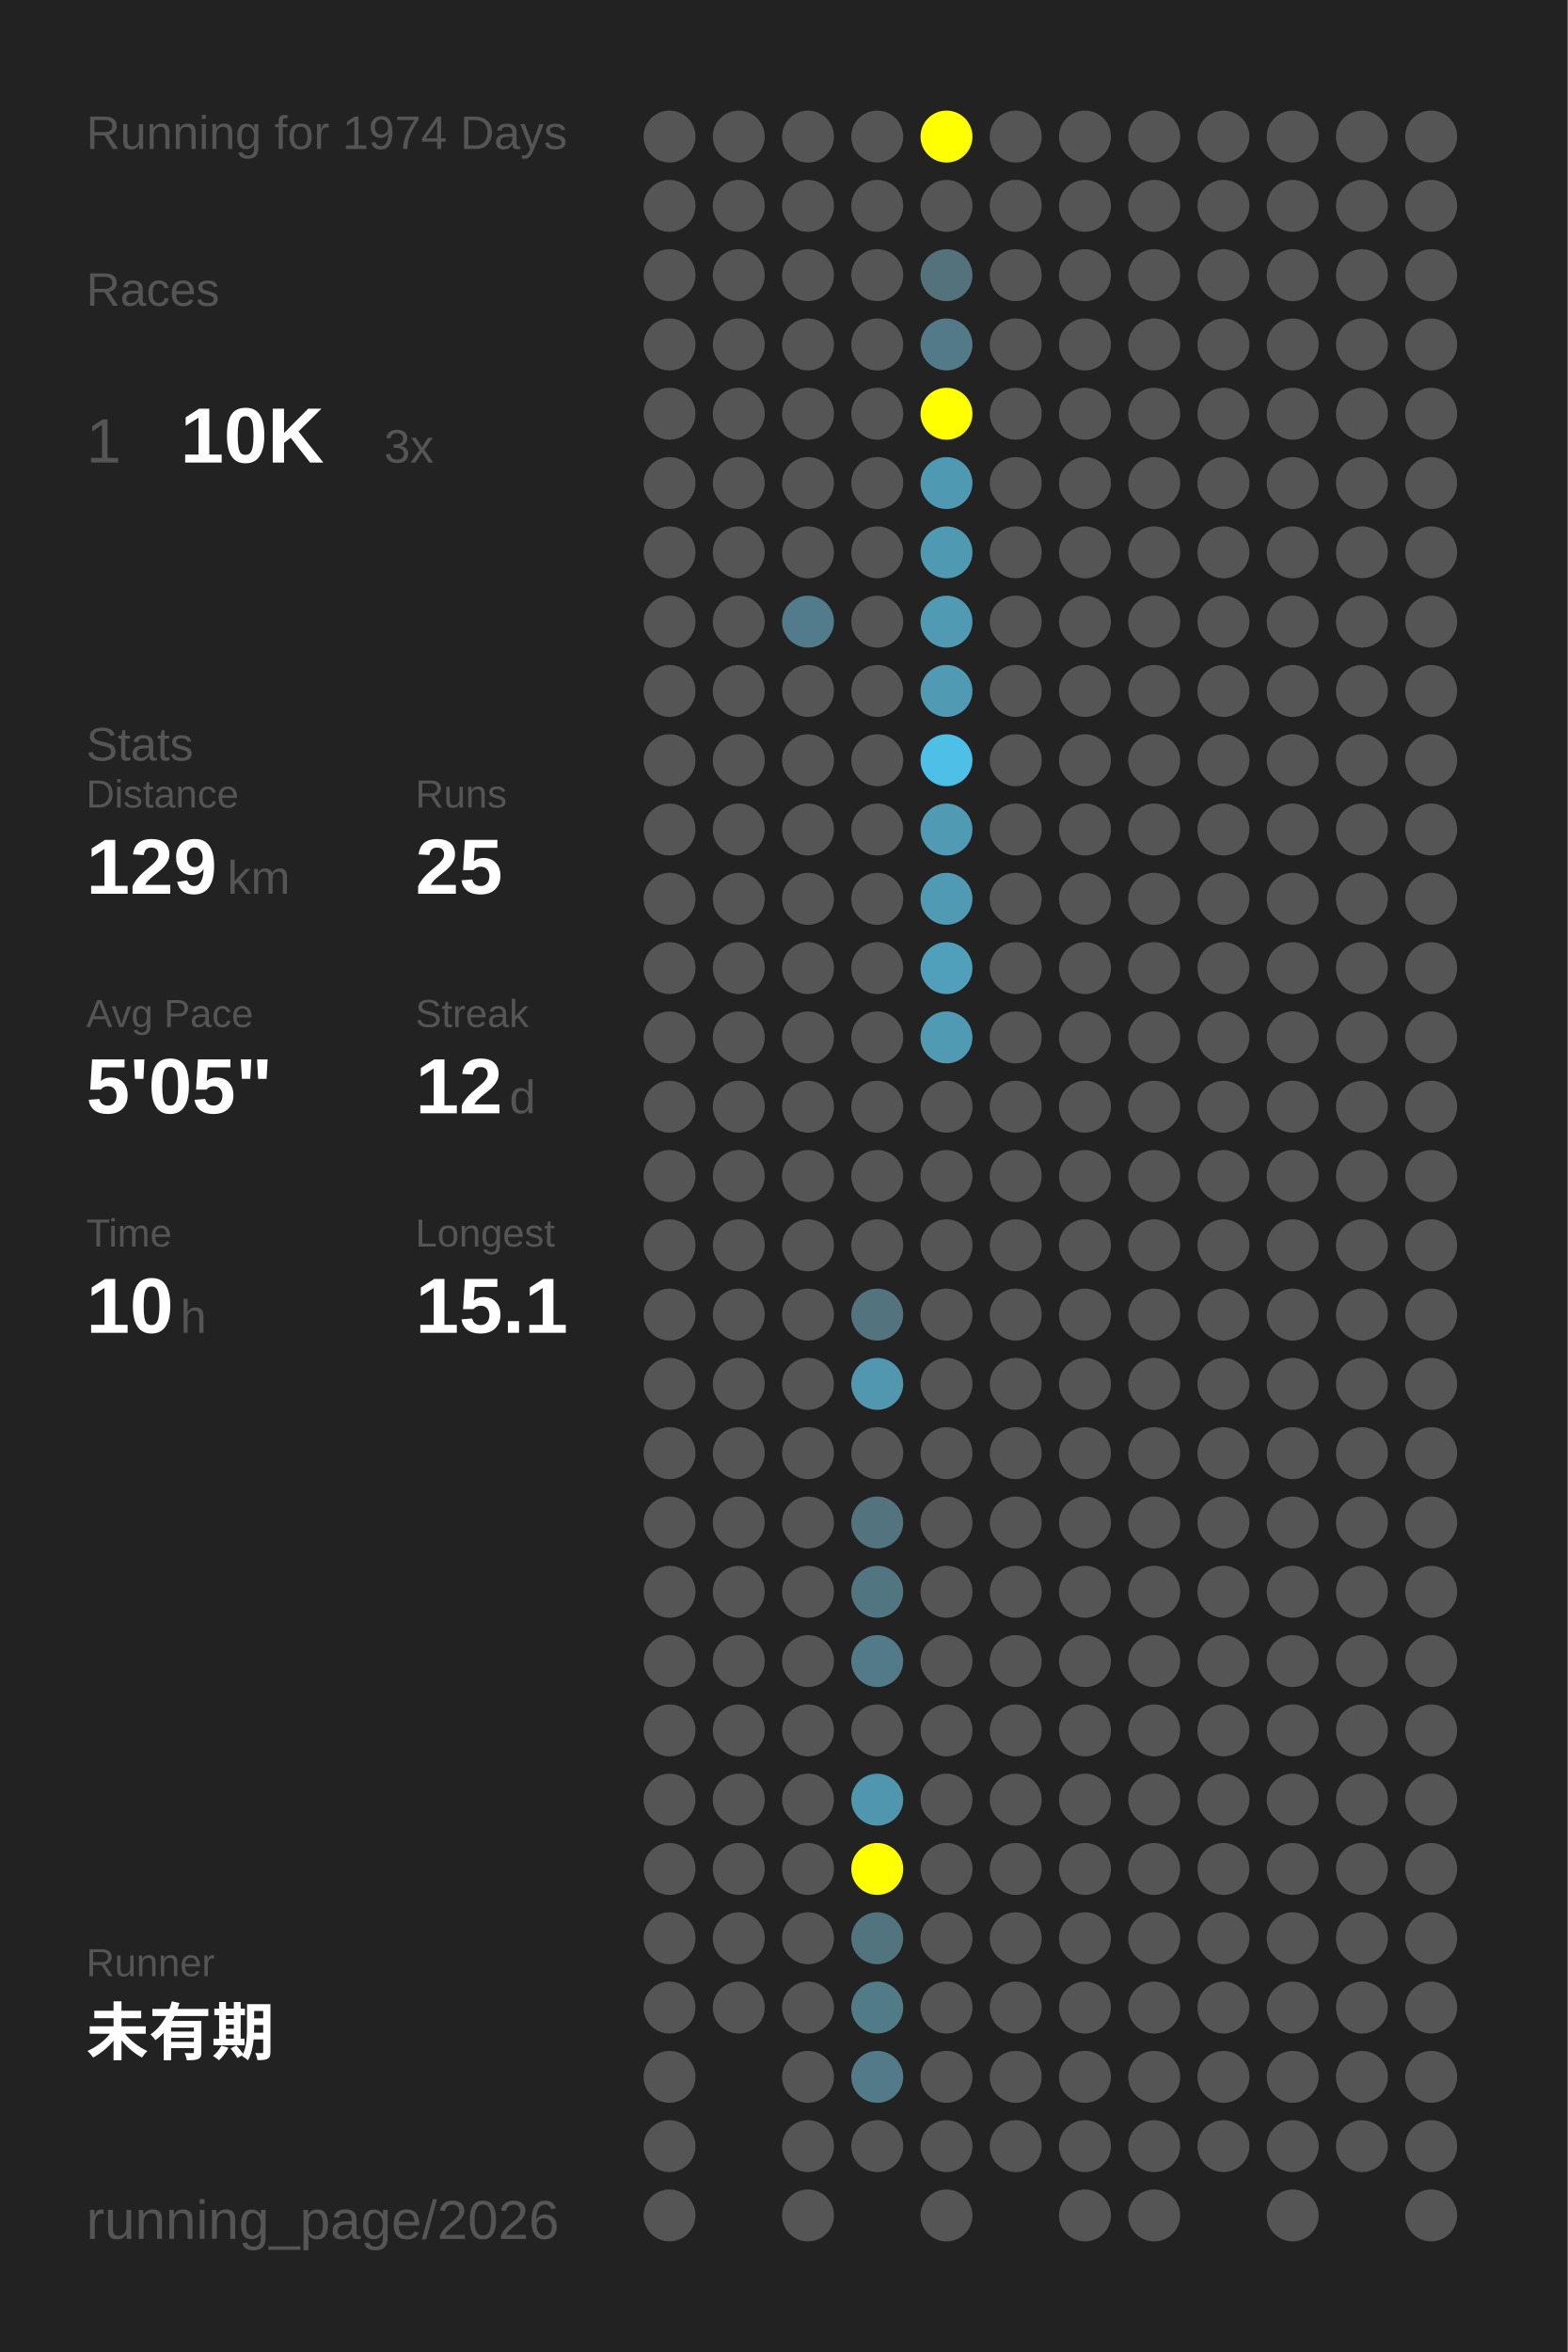
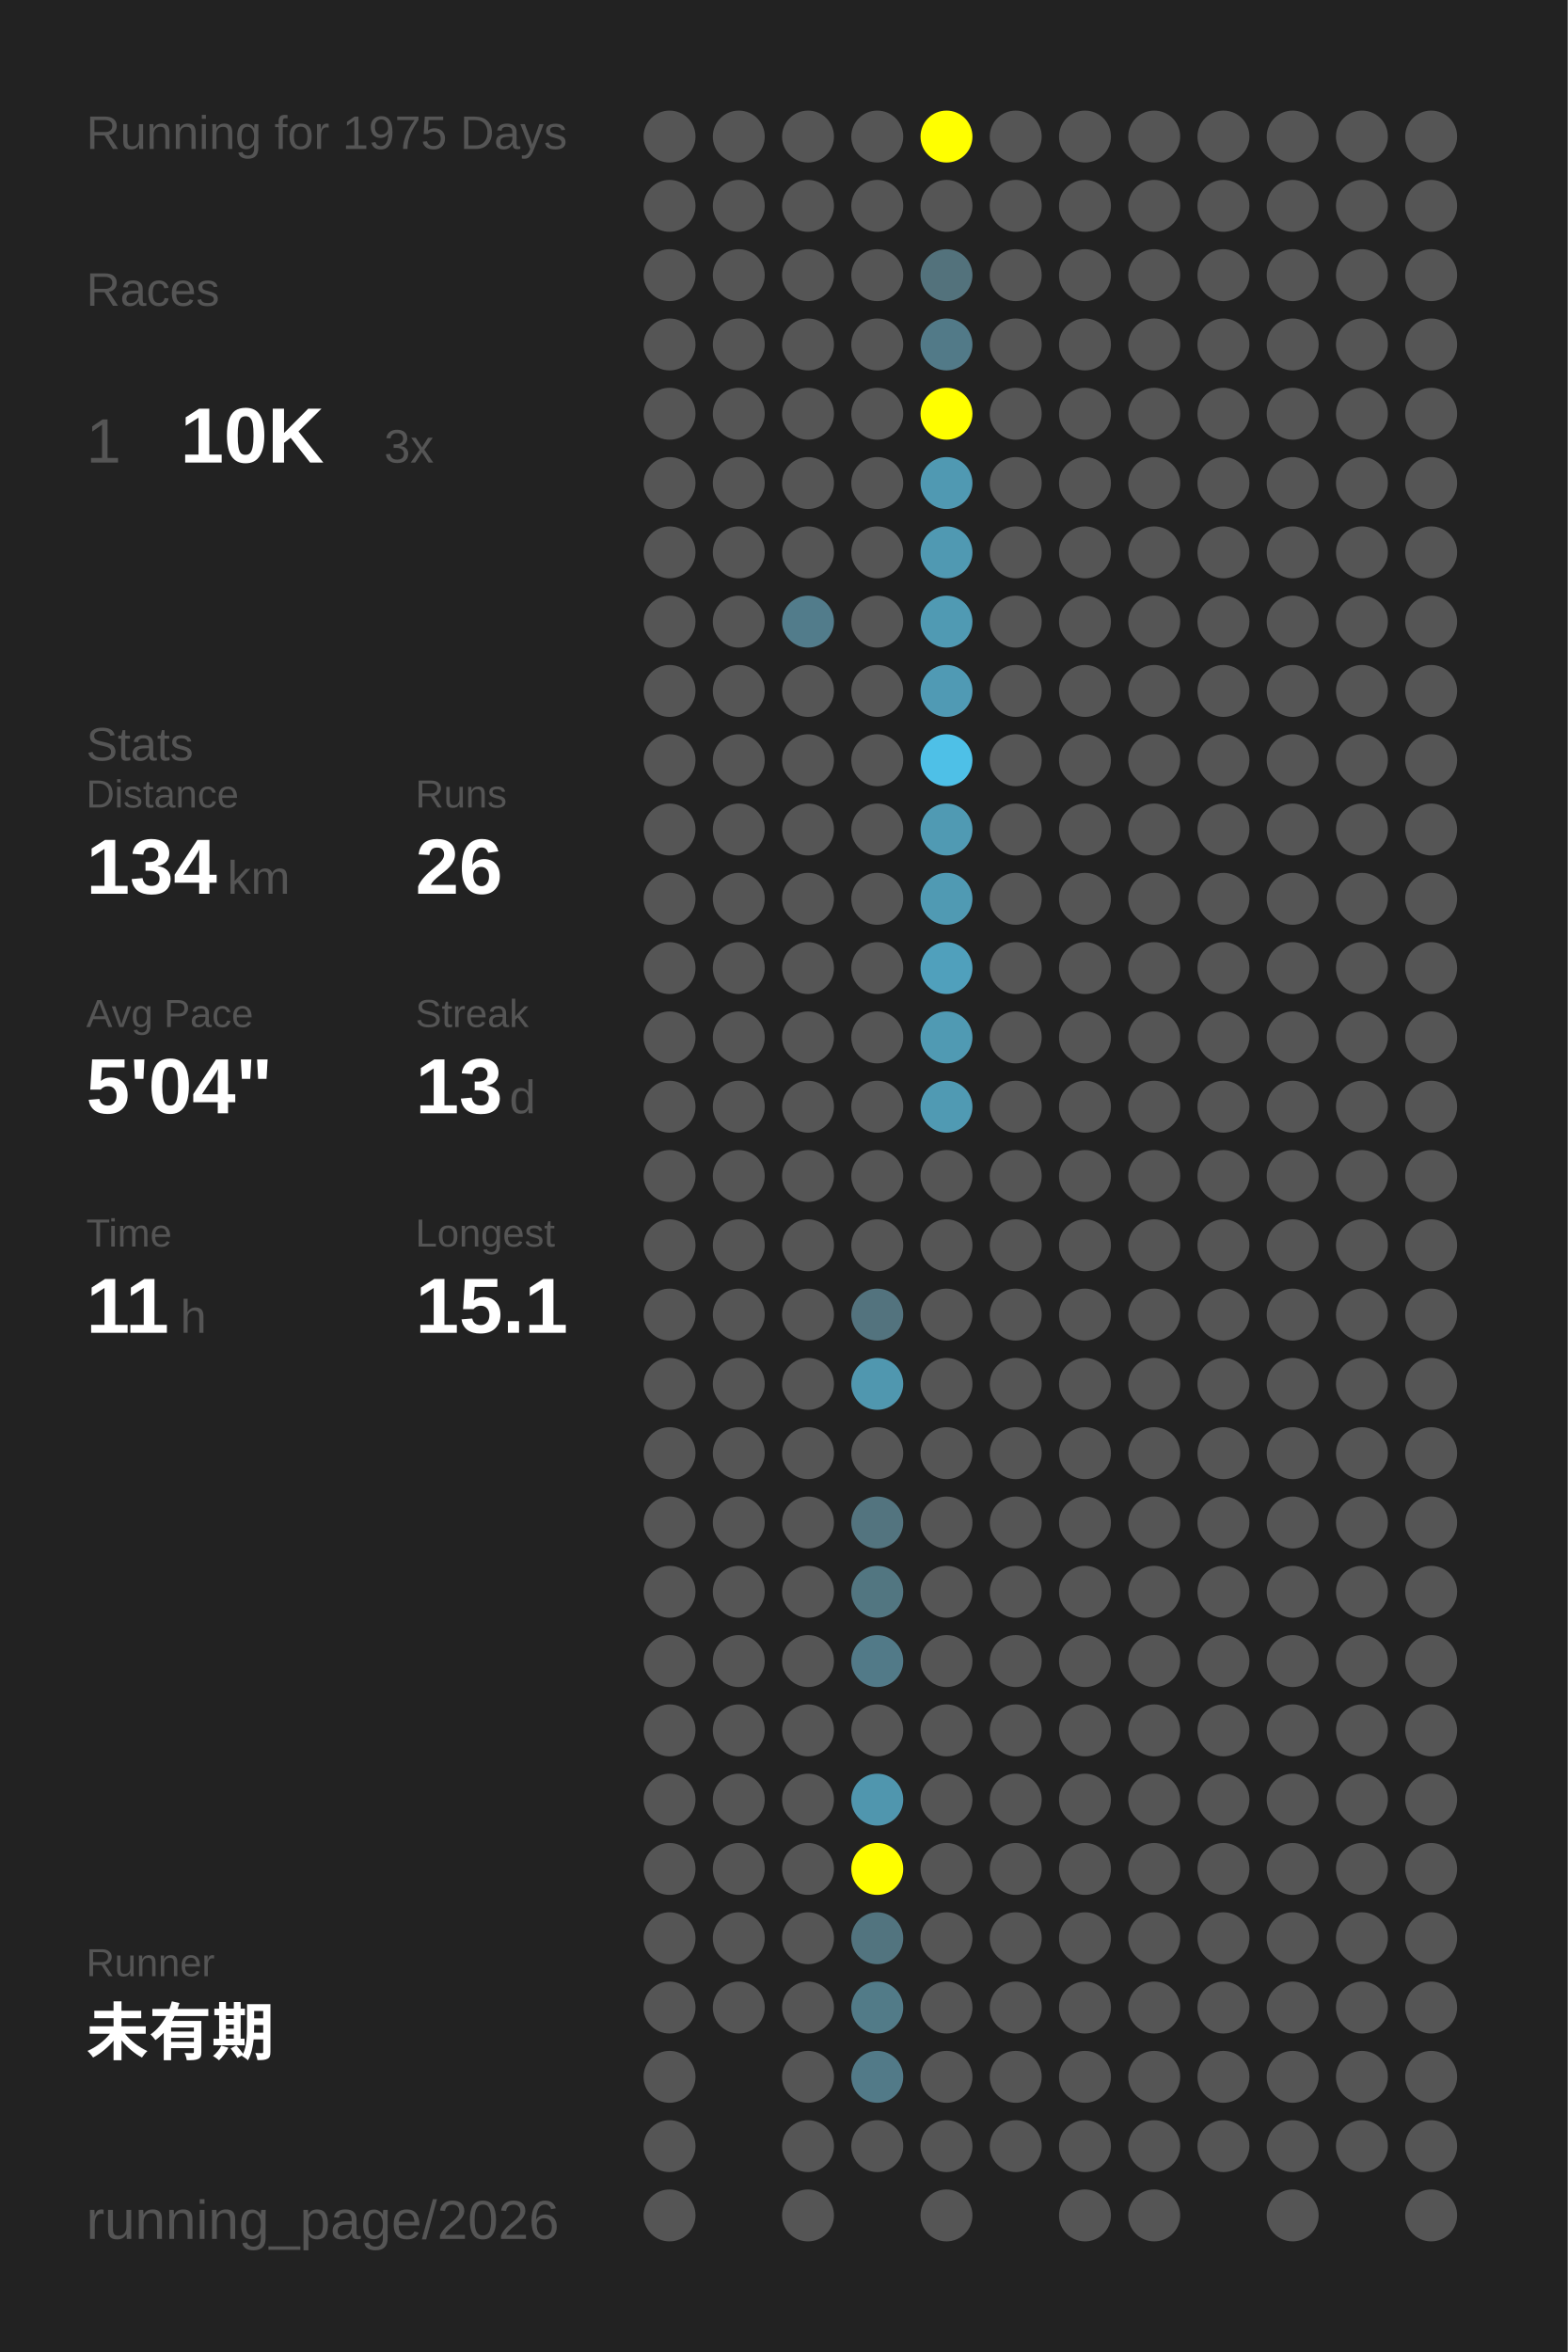
<svg xmlns="http://www.w3.org/2000/svg" baseProfile="full" height="300mm" version="1.1" viewBox="0,0,200,300" width="200mm">
  <defs />
  <rect fill="#222222" height="300" width="200" x="0" y="0" />
-   <text fill="#555555" style="font-size:6px; font-family:Arial;" x="11" y="19">Running for 1974 Days</text>
+   <text fill="#555555" style="font-size:6px; font-family:Arial;" x="11" y="19">Running for 1975 Days</text>
  <text fill="#555555" style="font-size:6px; font-family:Arial;" x="11" y="39">Races</text>
  <text fill="#555555" style="font-size:8px; font-family:Arial;" x="11" y="59">1</text>
  <text fill="#FFFFFF" style="font-size:10px; font-family:Arial; font-weight:bold;" x="23" y="59">10K</text>
  <text fill="#555555" style="font-size:6px; font-family:Arial;" x="49" y="59">3x</text>
  <text fill="#555555" style="font-size:6px; font-family:Arial;" x="11" y="97">Stats</text>
  <text fill="#555555" style="font-size:5px; font-family:Arial;" x="11" y="103">Distance</text>
-   <text fill="#FFFFFF" style="font-size:10px; font-family:Arial; font-weight:bold;" x="11" y="114">129</text>
+   <text fill="#FFFFFF" style="font-size:10px; font-family:Arial; font-weight:bold;" x="11" y="114">134</text>
  <text fill="#555555" style="font-size:6px; font-family:Arial;" x="29" y="114">km</text>
  <text fill="#555555" style="font-size:5px; font-family:Arial;" x="53" y="103">Runs</text>
-   <text fill="#FFFFFF" style="font-size:10px; font-family:Arial; font-weight:bold;" x="53" y="114">25</text>
+   <text fill="#FFFFFF" style="font-size:10px; font-family:Arial; font-weight:bold;" x="53" y="114">26</text>
  <text fill="#555555" style="font-size:5px; font-family:Arial;" x="11" y="131">Avg Pace</text>
-   <text fill="#FFFFFF" style="font-size:10px; font-family:Arial; font-weight:bold;" x="11" y="142">5'05"</text>
+   <text fill="#FFFFFF" style="font-size:10px; font-family:Arial; font-weight:bold;" x="11" y="142">5'04"</text>
  <text fill="#555555" style="font-size:5px; font-family:Arial;" x="53" y="131">Streak</text>
-   <text fill="#FFFFFF" style="font-size:10px; font-family:Arial; font-weight:bold;" x="53" y="142">12</text>
+   <text fill="#FFFFFF" style="font-size:10px; font-family:Arial; font-weight:bold;" x="53" y="142">13</text>
  <text fill="#555555" style="font-size:6px; font-family:Arial;" x="65" y="142">d</text>
  <text fill="#555555" style="font-size:5px; font-family:Arial;" x="11" y="159">Time</text>
-   <text fill="#FFFFFF" style="font-size:10px; font-family:Arial; font-weight:bold;" x="11" y="170">10</text>
+   <text fill="#FFFFFF" style="font-size:10px; font-family:Arial; font-weight:bold;" x="11" y="170">11</text>
  <text fill="#555555" style="font-size:6px; font-family:Arial;" x="23" y="170">h</text>
  <text fill="#555555" style="font-size:5px; font-family:Arial;" x="53" y="159">Longest</text>
  <text fill="#FFFFFF" style="font-size:10px; font-family:Arial; font-weight:bold;" x="53" y="170">15.1</text>
  <text fill="#555555" style="font-size:5px; font-family:Arial;" x="11" y="252.065">Runner</text>
  <text fill="#FFFFFF" style="font-size:8px; font-family:Arial; font-weight:bold;" x="11" y="262.065">未有期</text>
  <text fill="#555555" style="font-size:7px; font-family:Arial;" x="11" y="285.581">running_page/2026</text>
  <circle cx="85.417" cy="17.419" fill="#555555" r="3.312" />
  <circle cx="85.417" cy="26.258" fill="#555555" r="3.312" />
  <circle cx="85.417" cy="35.097" fill="#555555" r="3.312" />
  <circle cx="85.417" cy="43.935" fill="#555555" r="3.312" />
  <circle cx="85.417" cy="52.774" fill="#555555" r="3.312" />
  <circle cx="85.417" cy="61.613" fill="#555555" r="3.312" />
  <circle cx="85.417" cy="70.452" fill="#555555" r="3.312" />
  <circle cx="85.417" cy="79.29" fill="#555555" r="3.312" />
  <circle cx="85.417" cy="88.129" fill="#555555" r="3.312" />
  <circle cx="85.417" cy="96.968" fill="#555555" r="3.312" />
  <circle cx="85.417" cy="105.806" fill="#555555" r="3.312" />
  <circle cx="85.417" cy="114.645" fill="#555555" r="3.312" />
  <circle cx="85.417" cy="123.484" fill="#555555" r="3.312" />
  <circle cx="85.417" cy="132.323" fill="#555555" r="3.312" />
  <circle cx="85.417" cy="141.161" fill="#555555" r="3.312" />
  <circle cx="85.417" cy="150" fill="#555555" r="3.312" />
  <circle cx="85.417" cy="158.839" fill="#555555" r="3.312" />
  <circle cx="85.417" cy="167.677" fill="#555555" r="3.312" />
  <circle cx="85.417" cy="176.516" fill="#555555" r="3.312" />
  <circle cx="85.417" cy="185.355" fill="#555555" r="3.312" />
  <circle cx="85.417" cy="194.194" fill="#555555" r="3.312" />
  <circle cx="85.417" cy="203.032" fill="#555555" r="3.312" />
  <circle cx="85.417" cy="211.871" fill="#555555" r="3.312" />
  <circle cx="85.417" cy="220.71" fill="#555555" r="3.312" />
  <circle cx="85.417" cy="229.548" fill="#555555" r="3.312" />
  <circle cx="85.417" cy="238.387" fill="#555555" r="3.312" />
  <circle cx="85.417" cy="247.226" fill="#555555" r="3.312" />
  <circle cx="85.417" cy="256.065" fill="#555555" r="3.312" />
  <circle cx="85.417" cy="264.903" fill="#555555" r="3.312" />
  <circle cx="85.417" cy="273.742" fill="#555555" r="3.312" />
  <circle cx="85.417" cy="282.581" fill="#555555" r="3.312" />
  <circle cx="94.25" cy="17.419" fill="#555555" r="3.312" />
  <circle cx="94.25" cy="26.258" fill="#555555" r="3.312" />
  <circle cx="94.25" cy="35.097" fill="#555555" r="3.312" />
  <circle cx="94.25" cy="43.935" fill="#555555" r="3.312" />
  <circle cx="94.25" cy="52.774" fill="#555555" r="3.312" />
  <circle cx="94.25" cy="61.613" fill="#555555" r="3.312" />
  <circle cx="94.25" cy="70.452" fill="#555555" r="3.312" />
  <circle cx="94.25" cy="79.29" fill="#555555" r="3.312" />
  <circle cx="94.25" cy="88.129" fill="#555555" r="3.312" />
  <circle cx="94.25" cy="96.968" fill="#555555" r="3.312" />
  <circle cx="94.25" cy="105.806" fill="#555555" r="3.312" />
  <circle cx="94.25" cy="114.645" fill="#555555" r="3.312" />
  <circle cx="94.25" cy="123.484" fill="#555555" r="3.312" />
  <circle cx="94.25" cy="132.323" fill="#555555" r="3.312" />
  <circle cx="94.25" cy="141.161" fill="#555555" r="3.312" />
  <circle cx="94.25" cy="150" fill="#555555" r="3.312" />
  <circle cx="94.25" cy="158.839" fill="#555555" r="3.312" />
  <circle cx="94.25" cy="167.677" fill="#555555" r="3.312" />
  <circle cx="94.25" cy="176.516" fill="#555555" r="3.312" />
  <circle cx="94.25" cy="185.355" fill="#555555" r="3.312" />
  <circle cx="94.25" cy="194.194" fill="#555555" r="3.312" />
  <circle cx="94.25" cy="203.032" fill="#555555" r="3.312" />
  <circle cx="94.25" cy="211.871" fill="#555555" r="3.312" />
  <circle cx="94.25" cy="220.71" fill="#555555" r="3.312" />
  <circle cx="94.25" cy="229.548" fill="#555555" r="3.312" />
  <circle cx="94.25" cy="238.387" fill="#555555" r="3.312" />
  <circle cx="94.25" cy="247.226" fill="#555555" r="3.312" />
  <circle cx="94.25" cy="256.065" fill="#555555" r="3.312" />
  <circle cx="103.083" cy="17.419" fill="#555555" r="3.312" />
  <circle cx="103.083" cy="26.258" fill="#555555" r="3.312" />
  <circle cx="103.083" cy="35.097" fill="#555555" r="3.312" />
  <circle cx="103.083" cy="43.935" fill="#555555" r="3.312" />
  <circle cx="103.083" cy="52.774" fill="#555555" r="3.312" />
  <circle cx="103.083" cy="61.613" fill="#555555" r="3.312" />
  <circle cx="103.083" cy="70.452" fill="#555555" r="3.312" />
  <circle cx="103.083" cy="79.29" fill="#527c8b" r="3.312" />
  <circle cx="103.083" cy="88.129" fill="#555555" r="3.312" />
  <circle cx="103.083" cy="96.968" fill="#555555" r="3.312" />
  <circle cx="103.083" cy="105.806" fill="#555555" r="3.312" />
  <circle cx="103.083" cy="114.645" fill="#555555" r="3.312" />
  <circle cx="103.083" cy="123.484" fill="#555555" r="3.312" />
  <circle cx="103.083" cy="132.323" fill="#555555" r="3.312" />
  <circle cx="103.083" cy="141.161" fill="#555555" r="3.312" />
  <circle cx="103.083" cy="150" fill="#555555" r="3.312" />
  <circle cx="103.083" cy="158.839" fill="#555555" r="3.312" />
  <circle cx="103.083" cy="167.677" fill="#555555" r="3.312" />
  <circle cx="103.083" cy="176.516" fill="#555555" r="3.312" />
  <circle cx="103.083" cy="185.355" fill="#555555" r="3.312" />
  <circle cx="103.083" cy="194.194" fill="#555555" r="3.312" />
  <circle cx="103.083" cy="203.032" fill="#555555" r="3.312" />
  <circle cx="103.083" cy="211.871" fill="#555555" r="3.312" />
  <circle cx="103.083" cy="220.71" fill="#555555" r="3.312" />
  <circle cx="103.083" cy="229.548" fill="#555555" r="3.312" />
  <circle cx="103.083" cy="238.387" fill="#555555" r="3.312" />
  <circle cx="103.083" cy="247.226" fill="#555555" r="3.312" />
  <circle cx="103.083" cy="256.065" fill="#555555" r="3.312" />
  <circle cx="103.083" cy="264.903" fill="#555555" r="3.312" />
  <circle cx="103.083" cy="273.742" fill="#555555" r="3.312" />
  <circle cx="103.083" cy="282.581" fill="#555555" r="3.312" />
  <circle cx="111.917" cy="17.419" fill="#555555" r="3.312" />
  <circle cx="111.917" cy="26.258" fill="#555555" r="3.312" />
  <circle cx="111.917" cy="35.097" fill="#555555" r="3.312" />
  <circle cx="111.917" cy="43.935" fill="#555555" r="3.312" />
  <circle cx="111.917" cy="52.774" fill="#555555" r="3.312" />
  <circle cx="111.917" cy="61.613" fill="#555555" r="3.312" />
  <circle cx="111.917" cy="70.452" fill="#555555" r="3.312" />
  <circle cx="111.917" cy="79.29" fill="#555555" r="3.312" />
  <circle cx="111.917" cy="88.129" fill="#555555" r="3.312" />
  <circle cx="111.917" cy="96.968" fill="#555555" r="3.312" />
  <circle cx="111.917" cy="105.806" fill="#555555" r="3.312" />
  <circle cx="111.917" cy="114.645" fill="#555555" r="3.312" />
  <circle cx="111.917" cy="123.484" fill="#555555" r="3.312" />
  <circle cx="111.917" cy="132.323" fill="#555555" r="3.312" />
  <circle cx="111.917" cy="141.161" fill="#555555" r="3.312" />
  <circle cx="111.917" cy="150" fill="#555555" r="3.312" />
  <circle cx="111.917" cy="158.839" fill="#555555" r="3.312" />
  <circle cx="111.917" cy="167.677" fill="#53737e" r="3.312" />
  <circle cx="111.917" cy="176.516" fill="#5097af" r="3.312" />
  <circle cx="111.917" cy="185.355" fill="#555555" r="3.312" />
  <circle cx="111.917" cy="194.194" fill="#53747f" r="3.312" />
  <circle cx="111.917" cy="203.032" fill="#527681" r="3.312" />
  <circle cx="111.917" cy="211.871" fill="#527a88" r="3.312" />
  <circle cx="111.917" cy="220.71" fill="#555555" r="3.312" />
  <circle cx="111.917" cy="229.548" fill="#5096ae" r="3.312" />
  <circle cx="111.917" cy="238.387" fill="#FFFF00" r="3.312" />
  <circle cx="111.917" cy="247.226" fill="#52747f" r="3.312" />
  <circle cx="111.917" cy="256.065" fill="#527b88" r="3.312" />
  <circle cx="111.917" cy="264.903" fill="#527a88" r="3.312" />
  <circle cx="111.917" cy="273.742" fill="#555555" r="3.312" />
  <circle cx="120.75" cy="17.419" fill="#FFFF00" r="3.312" />
  <circle cx="120.75" cy="26.258" fill="#555555" r="3.312" />
  <circle cx="120.75" cy="35.097" fill="#53727c" r="3.312" />
  <circle cx="120.75" cy="43.935" fill="#527a88" r="3.312" />
  <circle cx="120.75" cy="52.774" fill="#FFFF00" r="3.312" />
  <circle cx="120.75" cy="61.613" fill="#5099b2" r="3.312" />
  <circle cx="120.75" cy="70.452" fill="#5099b2" r="3.312" />
  <circle cx="120.75" cy="79.29" fill="#509ab3" r="3.312" />
  <circle cx="120.75" cy="88.129" fill="#509ab4" r="3.312" />
  <circle cx="120.75" cy="96.968" fill="#4ec0e7" r="3.312" />
  <circle cx="120.75" cy="105.806" fill="#509ab3" r="3.312" />
  <circle cx="120.75" cy="114.645" fill="#509ab3" r="3.312" />
  <circle cx="120.75" cy="123.484" fill="#50a0bc" r="3.312" />
  <circle cx="120.75" cy="132.323" fill="#509ab3" r="3.312" />
-   <circle cx="120.75" cy="141.161" fill="#555555" r="3.312" />
+   <circle cx="120.75" cy="141.161" fill="#509ab3" r="3.312" />
  <circle cx="120.75" cy="150" fill="#555555" r="3.312" />
  <circle cx="120.75" cy="158.839" fill="#555555" r="3.312" />
  <circle cx="120.75" cy="167.677" fill="#555555" r="3.312" />
  <circle cx="120.75" cy="176.516" fill="#555555" r="3.312" />
  <circle cx="120.75" cy="185.355" fill="#555555" r="3.312" />
  <circle cx="120.75" cy="194.194" fill="#555555" r="3.312" />
  <circle cx="120.75" cy="203.032" fill="#555555" r="3.312" />
  <circle cx="120.75" cy="211.871" fill="#555555" r="3.312" />
  <circle cx="120.75" cy="220.71" fill="#555555" r="3.312" />
  <circle cx="120.75" cy="229.548" fill="#555555" r="3.312" />
  <circle cx="120.75" cy="238.387" fill="#555555" r="3.312" />
  <circle cx="120.75" cy="247.226" fill="#555555" r="3.312" />
  <circle cx="120.75" cy="256.065" fill="#555555" r="3.312" />
  <circle cx="120.75" cy="264.903" fill="#555555" r="3.312" />
  <circle cx="120.75" cy="273.742" fill="#555555" r="3.312" />
  <circle cx="120.75" cy="282.581" fill="#555555" r="3.312" />
  <circle cx="129.583" cy="17.419" fill="#555555" r="3.312" />
  <circle cx="129.583" cy="26.258" fill="#555555" r="3.312" />
  <circle cx="129.583" cy="35.097" fill="#555555" r="3.312" />
  <circle cx="129.583" cy="43.935" fill="#555555" r="3.312" />
  <circle cx="129.583" cy="52.774" fill="#555555" r="3.312" />
  <circle cx="129.583" cy="61.613" fill="#555555" r="3.312" />
  <circle cx="129.583" cy="70.452" fill="#555555" r="3.312" />
  <circle cx="129.583" cy="79.29" fill="#555555" r="3.312" />
  <circle cx="129.583" cy="88.129" fill="#555555" r="3.312" />
  <circle cx="129.583" cy="96.968" fill="#555555" r="3.312" />
  <circle cx="129.583" cy="105.806" fill="#555555" r="3.312" />
  <circle cx="129.583" cy="114.645" fill="#555555" r="3.312" />
  <circle cx="129.583" cy="123.484" fill="#555555" r="3.312" />
  <circle cx="129.583" cy="132.323" fill="#555555" r="3.312" />
  <circle cx="129.583" cy="141.161" fill="#555555" r="3.312" />
  <circle cx="129.583" cy="150" fill="#555555" r="3.312" />
  <circle cx="129.583" cy="158.839" fill="#555555" r="3.312" />
  <circle cx="129.583" cy="167.677" fill="#555555" r="3.312" />
  <circle cx="129.583" cy="176.516" fill="#555555" r="3.312" />
  <circle cx="129.583" cy="185.355" fill="#555555" r="3.312" />
  <circle cx="129.583" cy="194.194" fill="#555555" r="3.312" />
  <circle cx="129.583" cy="203.032" fill="#555555" r="3.312" />
  <circle cx="129.583" cy="211.871" fill="#555555" r="3.312" />
  <circle cx="129.583" cy="220.71" fill="#555555" r="3.312" />
  <circle cx="129.583" cy="229.548" fill="#555555" r="3.312" />
  <circle cx="129.583" cy="238.387" fill="#555555" r="3.312" />
  <circle cx="129.583" cy="247.226" fill="#555555" r="3.312" />
  <circle cx="129.583" cy="256.065" fill="#555555" r="3.312" />
  <circle cx="129.583" cy="264.903" fill="#555555" r="3.312" />
  <circle cx="129.583" cy="273.742" fill="#555555" r="3.312" />
  <circle cx="138.417" cy="17.419" fill="#555555" r="3.312" />
  <circle cx="138.417" cy="26.258" fill="#555555" r="3.312" />
  <circle cx="138.417" cy="35.097" fill="#555555" r="3.312" />
  <circle cx="138.417" cy="43.935" fill="#555555" r="3.312" />
  <circle cx="138.417" cy="52.774" fill="#555555" r="3.312" />
  <circle cx="138.417" cy="61.613" fill="#555555" r="3.312" />
  <circle cx="138.417" cy="70.452" fill="#555555" r="3.312" />
  <circle cx="138.417" cy="79.29" fill="#555555" r="3.312" />
  <circle cx="138.417" cy="88.129" fill="#555555" r="3.312" />
  <circle cx="138.417" cy="96.968" fill="#555555" r="3.312" />
  <circle cx="138.417" cy="105.806" fill="#555555" r="3.312" />
  <circle cx="138.417" cy="114.645" fill="#555555" r="3.312" />
  <circle cx="138.417" cy="123.484" fill="#555555" r="3.312" />
  <circle cx="138.417" cy="132.323" fill="#555555" r="3.312" />
  <circle cx="138.417" cy="141.161" fill="#555555" r="3.312" />
  <circle cx="138.417" cy="150" fill="#555555" r="3.312" />
  <circle cx="138.417" cy="158.839" fill="#555555" r="3.312" />
  <circle cx="138.417" cy="167.677" fill="#555555" r="3.312" />
  <circle cx="138.417" cy="176.516" fill="#555555" r="3.312" />
  <circle cx="138.417" cy="185.355" fill="#555555" r="3.312" />
  <circle cx="138.417" cy="194.194" fill="#555555" r="3.312" />
  <circle cx="138.417" cy="203.032" fill="#555555" r="3.312" />
  <circle cx="138.417" cy="211.871" fill="#555555" r="3.312" />
  <circle cx="138.417" cy="220.71" fill="#555555" r="3.312" />
  <circle cx="138.417" cy="229.548" fill="#555555" r="3.312" />
  <circle cx="138.417" cy="238.387" fill="#555555" r="3.312" />
  <circle cx="138.417" cy="247.226" fill="#555555" r="3.312" />
  <circle cx="138.417" cy="256.065" fill="#555555" r="3.312" />
  <circle cx="138.417" cy="264.903" fill="#555555" r="3.312" />
  <circle cx="138.417" cy="273.742" fill="#555555" r="3.312" />
  <circle cx="138.417" cy="282.581" fill="#555555" r="3.312" />
  <circle cx="147.25" cy="17.419" fill="#555555" r="3.312" />
  <circle cx="147.25" cy="26.258" fill="#555555" r="3.312" />
  <circle cx="147.25" cy="35.097" fill="#555555" r="3.312" />
  <circle cx="147.25" cy="43.935" fill="#555555" r="3.312" />
  <circle cx="147.25" cy="52.774" fill="#555555" r="3.312" />
  <circle cx="147.25" cy="61.613" fill="#555555" r="3.312" />
  <circle cx="147.25" cy="70.452" fill="#555555" r="3.312" />
  <circle cx="147.25" cy="79.29" fill="#555555" r="3.312" />
  <circle cx="147.25" cy="88.129" fill="#555555" r="3.312" />
  <circle cx="147.25" cy="96.968" fill="#555555" r="3.312" />
  <circle cx="147.25" cy="105.806" fill="#555555" r="3.312" />
  <circle cx="147.25" cy="114.645" fill="#555555" r="3.312" />
  <circle cx="147.25" cy="123.484" fill="#555555" r="3.312" />
  <circle cx="147.25" cy="132.323" fill="#555555" r="3.312" />
  <circle cx="147.25" cy="141.161" fill="#555555" r="3.312" />
  <circle cx="147.25" cy="150" fill="#555555" r="3.312" />
  <circle cx="147.25" cy="158.839" fill="#555555" r="3.312" />
  <circle cx="147.25" cy="167.677" fill="#555555" r="3.312" />
  <circle cx="147.25" cy="176.516" fill="#555555" r="3.312" />
  <circle cx="147.25" cy="185.355" fill="#555555" r="3.312" />
  <circle cx="147.25" cy="194.194" fill="#555555" r="3.312" />
  <circle cx="147.25" cy="203.032" fill="#555555" r="3.312" />
  <circle cx="147.25" cy="211.871" fill="#555555" r="3.312" />
  <circle cx="147.25" cy="220.71" fill="#555555" r="3.312" />
  <circle cx="147.25" cy="229.548" fill="#555555" r="3.312" />
  <circle cx="147.25" cy="238.387" fill="#555555" r="3.312" />
  <circle cx="147.25" cy="247.226" fill="#555555" r="3.312" />
  <circle cx="147.25" cy="256.065" fill="#555555" r="3.312" />
  <circle cx="147.25" cy="264.903" fill="#555555" r="3.312" />
  <circle cx="147.25" cy="273.742" fill="#555555" r="3.312" />
  <circle cx="147.25" cy="282.581" fill="#555555" r="3.312" />
  <circle cx="156.083" cy="17.419" fill="#555555" r="3.312" />
  <circle cx="156.083" cy="26.258" fill="#555555" r="3.312" />
  <circle cx="156.083" cy="35.097" fill="#555555" r="3.312" />
  <circle cx="156.083" cy="43.935" fill="#555555" r="3.312" />
  <circle cx="156.083" cy="52.774" fill="#555555" r="3.312" />
  <circle cx="156.083" cy="61.613" fill="#555555" r="3.312" />
  <circle cx="156.083" cy="70.452" fill="#555555" r="3.312" />
  <circle cx="156.083" cy="79.29" fill="#555555" r="3.312" />
  <circle cx="156.083" cy="88.129" fill="#555555" r="3.312" />
  <circle cx="156.083" cy="96.968" fill="#555555" r="3.312" />
  <circle cx="156.083" cy="105.806" fill="#555555" r="3.312" />
  <circle cx="156.083" cy="114.645" fill="#555555" r="3.312" />
  <circle cx="156.083" cy="123.484" fill="#555555" r="3.312" />
  <circle cx="156.083" cy="132.323" fill="#555555" r="3.312" />
  <circle cx="156.083" cy="141.161" fill="#555555" r="3.312" />
  <circle cx="156.083" cy="150" fill="#555555" r="3.312" />
  <circle cx="156.083" cy="158.839" fill="#555555" r="3.312" />
  <circle cx="156.083" cy="167.677" fill="#555555" r="3.312" />
  <circle cx="156.083" cy="176.516" fill="#555555" r="3.312" />
  <circle cx="156.083" cy="185.355" fill="#555555" r="3.312" />
  <circle cx="156.083" cy="194.194" fill="#555555" r="3.312" />
  <circle cx="156.083" cy="203.032" fill="#555555" r="3.312" />
  <circle cx="156.083" cy="211.871" fill="#555555" r="3.312" />
  <circle cx="156.083" cy="220.71" fill="#555555" r="3.312" />
  <circle cx="156.083" cy="229.548" fill="#555555" r="3.312" />
  <circle cx="156.083" cy="238.387" fill="#555555" r="3.312" />
  <circle cx="156.083" cy="247.226" fill="#555555" r="3.312" />
  <circle cx="156.083" cy="256.065" fill="#555555" r="3.312" />
  <circle cx="156.083" cy="264.903" fill="#555555" r="3.312" />
  <circle cx="156.083" cy="273.742" fill="#555555" r="3.312" />
  <circle cx="164.917" cy="17.419" fill="#555555" r="3.312" />
  <circle cx="164.917" cy="26.258" fill="#555555" r="3.312" />
  <circle cx="164.917" cy="35.097" fill="#555555" r="3.312" />
  <circle cx="164.917" cy="43.935" fill="#555555" r="3.312" />
  <circle cx="164.917" cy="52.774" fill="#555555" r="3.312" />
  <circle cx="164.917" cy="61.613" fill="#555555" r="3.312" />
  <circle cx="164.917" cy="70.452" fill="#555555" r="3.312" />
  <circle cx="164.917" cy="79.29" fill="#555555" r="3.312" />
  <circle cx="164.917" cy="88.129" fill="#555555" r="3.312" />
  <circle cx="164.917" cy="96.968" fill="#555555" r="3.312" />
  <circle cx="164.917" cy="105.806" fill="#555555" r="3.312" />
  <circle cx="164.917" cy="114.645" fill="#555555" r="3.312" />
  <circle cx="164.917" cy="123.484" fill="#555555" r="3.312" />
  <circle cx="164.917" cy="132.323" fill="#555555" r="3.312" />
  <circle cx="164.917" cy="141.161" fill="#555555" r="3.312" />
  <circle cx="164.917" cy="150" fill="#555555" r="3.312" />
  <circle cx="164.917" cy="158.839" fill="#555555" r="3.312" />
  <circle cx="164.917" cy="167.677" fill="#555555" r="3.312" />
  <circle cx="164.917" cy="176.516" fill="#555555" r="3.312" />
  <circle cx="164.917" cy="185.355" fill="#555555" r="3.312" />
  <circle cx="164.917" cy="194.194" fill="#555555" r="3.312" />
  <circle cx="164.917" cy="203.032" fill="#555555" r="3.312" />
  <circle cx="164.917" cy="211.871" fill="#555555" r="3.312" />
  <circle cx="164.917" cy="220.71" fill="#555555" r="3.312" />
  <circle cx="164.917" cy="229.548" fill="#555555" r="3.312" />
  <circle cx="164.917" cy="238.387" fill="#555555" r="3.312" />
  <circle cx="164.917" cy="247.226" fill="#555555" r="3.312" />
  <circle cx="164.917" cy="256.065" fill="#555555" r="3.312" />
  <circle cx="164.917" cy="264.903" fill="#555555" r="3.312" />
  <circle cx="164.917" cy="273.742" fill="#555555" r="3.312" />
  <circle cx="164.917" cy="282.581" fill="#555555" r="3.312" />
  <circle cx="173.75" cy="17.419" fill="#555555" r="3.312" />
  <circle cx="173.75" cy="26.258" fill="#555555" r="3.312" />
  <circle cx="173.75" cy="35.097" fill="#555555" r="3.312" />
  <circle cx="173.75" cy="43.935" fill="#555555" r="3.312" />
  <circle cx="173.75" cy="52.774" fill="#555555" r="3.312" />
  <circle cx="173.75" cy="61.613" fill="#555555" r="3.312" />
  <circle cx="173.75" cy="70.452" fill="#555555" r="3.312" />
  <circle cx="173.75" cy="79.29" fill="#555555" r="3.312" />
  <circle cx="173.75" cy="88.129" fill="#555555" r="3.312" />
  <circle cx="173.75" cy="96.968" fill="#555555" r="3.312" />
  <circle cx="173.75" cy="105.806" fill="#555555" r="3.312" />
  <circle cx="173.75" cy="114.645" fill="#555555" r="3.312" />
  <circle cx="173.75" cy="123.484" fill="#555555" r="3.312" />
  <circle cx="173.75" cy="132.323" fill="#555555" r="3.312" />
  <circle cx="173.75" cy="141.161" fill="#555555" r="3.312" />
  <circle cx="173.75" cy="150" fill="#555555" r="3.312" />
  <circle cx="173.75" cy="158.839" fill="#555555" r="3.312" />
  <circle cx="173.75" cy="167.677" fill="#555555" r="3.312" />
  <circle cx="173.75" cy="176.516" fill="#555555" r="3.312" />
  <circle cx="173.75" cy="185.355" fill="#555555" r="3.312" />
  <circle cx="173.75" cy="194.194" fill="#555555" r="3.312" />
  <circle cx="173.75" cy="203.032" fill="#555555" r="3.312" />
  <circle cx="173.75" cy="211.871" fill="#555555" r="3.312" />
  <circle cx="173.75" cy="220.71" fill="#555555" r="3.312" />
  <circle cx="173.75" cy="229.548" fill="#555555" r="3.312" />
  <circle cx="173.75" cy="238.387" fill="#555555" r="3.312" />
  <circle cx="173.75" cy="247.226" fill="#555555" r="3.312" />
  <circle cx="173.75" cy="256.065" fill="#555555" r="3.312" />
  <circle cx="173.75" cy="264.903" fill="#555555" r="3.312" />
  <circle cx="173.75" cy="273.742" fill="#555555" r="3.312" />
  <circle cx="182.583" cy="17.419" fill="#555555" r="3.312" />
  <circle cx="182.583" cy="26.258" fill="#555555" r="3.312" />
  <circle cx="182.583" cy="35.097" fill="#555555" r="3.312" />
  <circle cx="182.583" cy="43.935" fill="#555555" r="3.312" />
  <circle cx="182.583" cy="52.774" fill="#555555" r="3.312" />
  <circle cx="182.583" cy="61.613" fill="#555555" r="3.312" />
  <circle cx="182.583" cy="70.452" fill="#555555" r="3.312" />
  <circle cx="182.583" cy="79.29" fill="#555555" r="3.312" />
  <circle cx="182.583" cy="88.129" fill="#555555" r="3.312" />
  <circle cx="182.583" cy="96.968" fill="#555555" r="3.312" />
  <circle cx="182.583" cy="105.806" fill="#555555" r="3.312" />
  <circle cx="182.583" cy="114.645" fill="#555555" r="3.312" />
  <circle cx="182.583" cy="123.484" fill="#555555" r="3.312" />
  <circle cx="182.583" cy="132.323" fill="#555555" r="3.312" />
  <circle cx="182.583" cy="141.161" fill="#555555" r="3.312" />
  <circle cx="182.583" cy="150" fill="#555555" r="3.312" />
  <circle cx="182.583" cy="158.839" fill="#555555" r="3.312" />
  <circle cx="182.583" cy="167.677" fill="#555555" r="3.312" />
  <circle cx="182.583" cy="176.516" fill="#555555" r="3.312" />
  <circle cx="182.583" cy="185.355" fill="#555555" r="3.312" />
  <circle cx="182.583" cy="194.194" fill="#555555" r="3.312" />
  <circle cx="182.583" cy="203.032" fill="#555555" r="3.312" />
  <circle cx="182.583" cy="211.871" fill="#555555" r="3.312" />
  <circle cx="182.583" cy="220.71" fill="#555555" r="3.312" />
  <circle cx="182.583" cy="229.548" fill="#555555" r="3.312" />
  <circle cx="182.583" cy="238.387" fill="#555555" r="3.312" />
  <circle cx="182.583" cy="247.226" fill="#555555" r="3.312" />
  <circle cx="182.583" cy="256.065" fill="#555555" r="3.312" />
  <circle cx="182.583" cy="264.903" fill="#555555" r="3.312" />
  <circle cx="182.583" cy="273.742" fill="#555555" r="3.312" />
  <circle cx="182.583" cy="282.581" fill="#555555" r="3.312" />
</svg>
